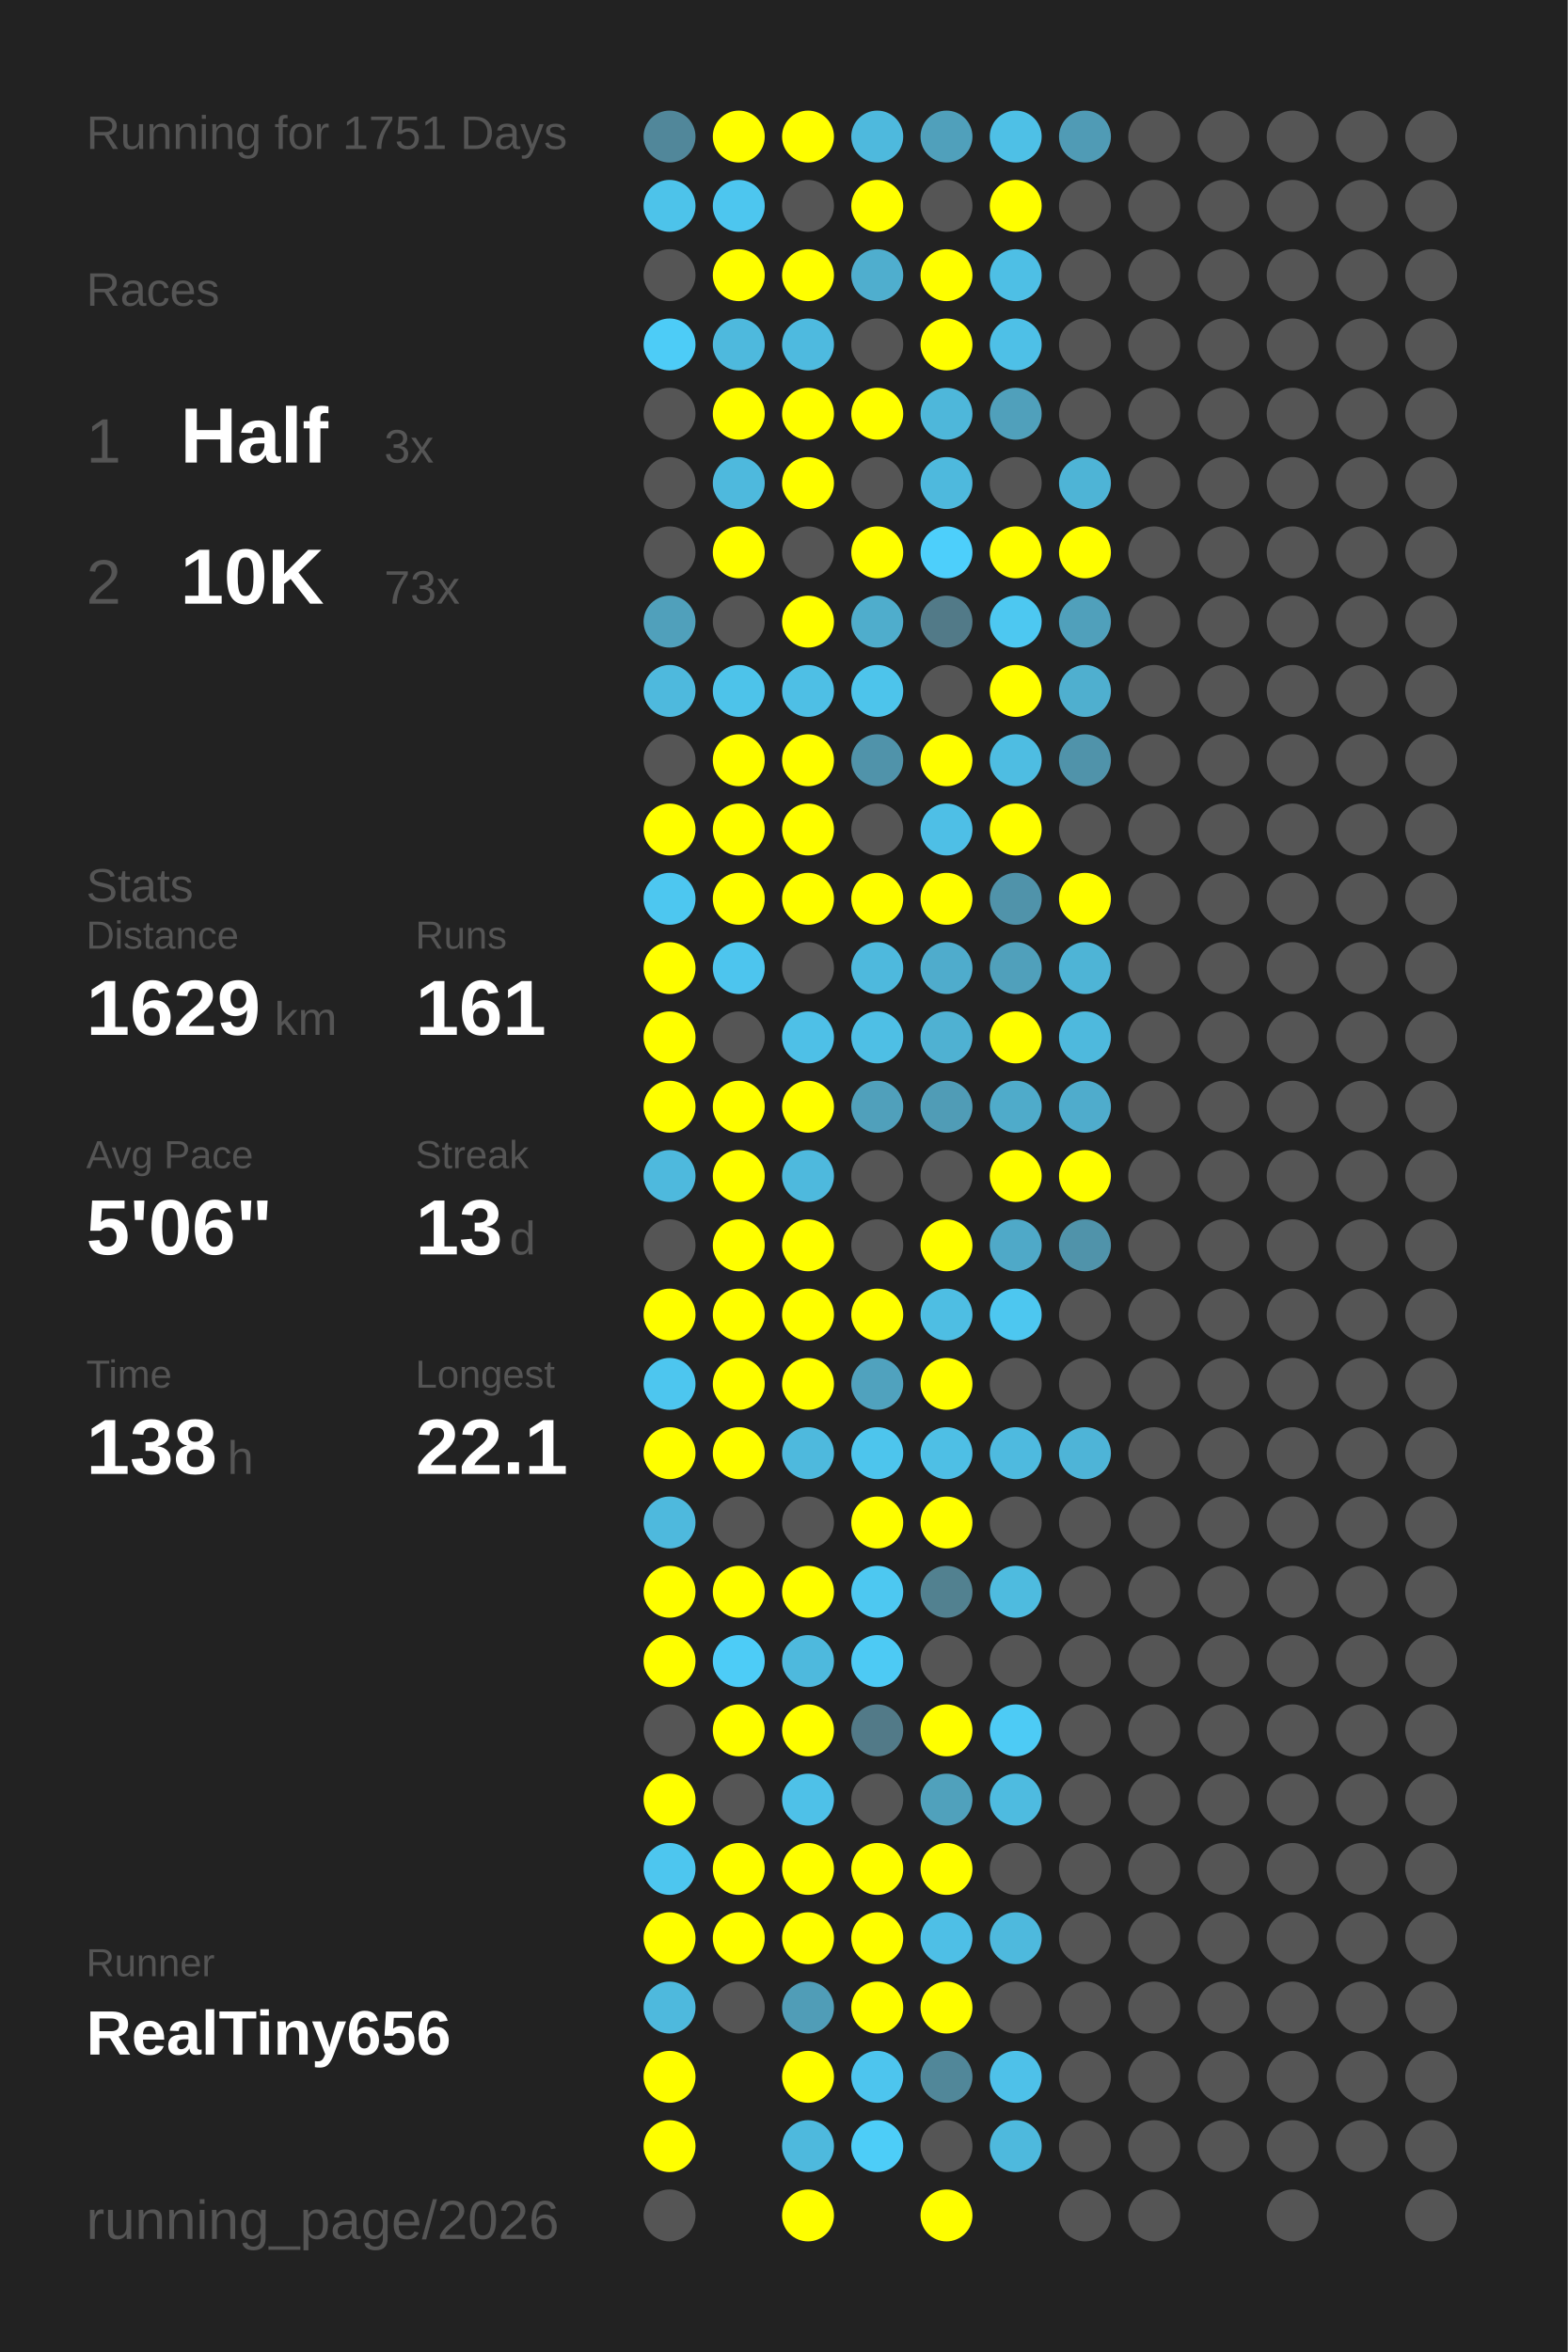
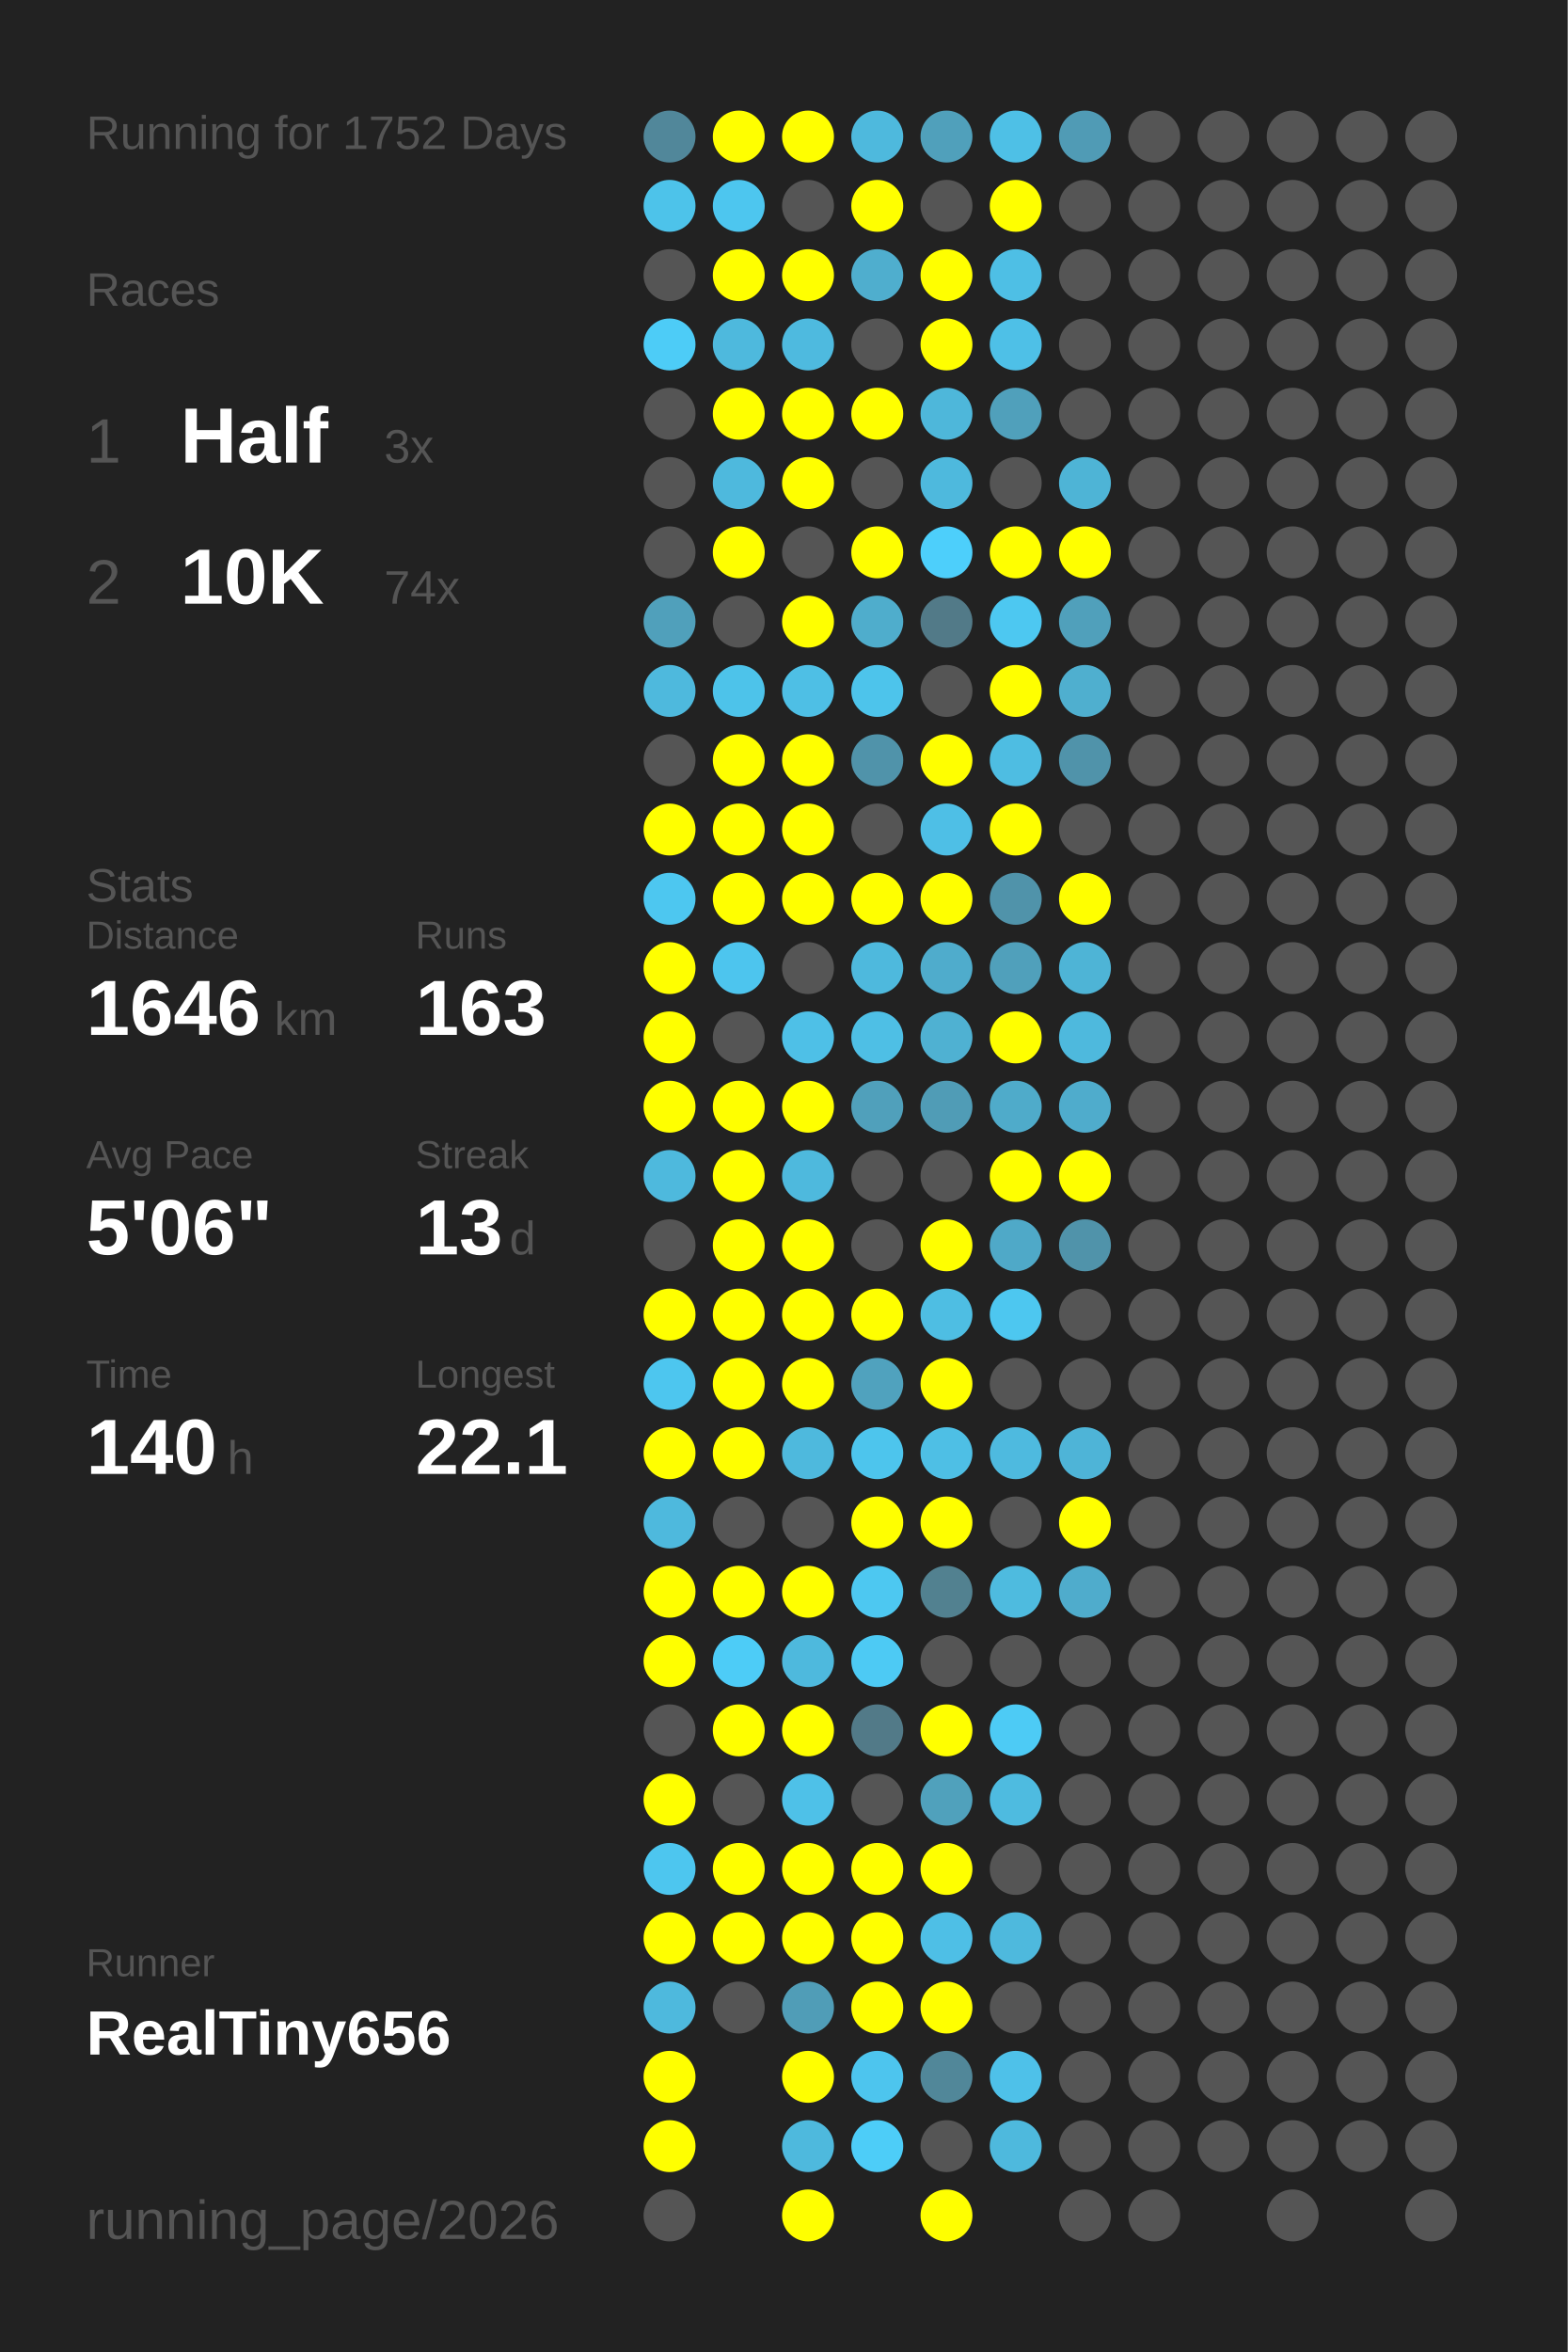
<svg xmlns="http://www.w3.org/2000/svg" baseProfile="full" height="300mm" version="1.1" viewBox="0,0,200,300" width="200mm">
  <defs />
  <rect fill="#222222" height="300" width="200" x="0" y="0" />
-   <text fill="#555555" style="font-size:6px; font-family:Arial;" x="11" y="19">Running for 1751 Days</text>
+   <text fill="#555555" style="font-size:6px; font-family:Arial;" x="11" y="19">Running for 1752 Days</text>
  <text fill="#555555" style="font-size:6px; font-family:Arial;" x="11" y="39">Races</text>
  <text fill="#555555" style="font-size:8px; font-family:Arial;" x="11" y="59">1</text>
  <text fill="#FFFFFF" style="font-size:10px; font-family:Arial; font-weight:bold;" x="23" y="59">Half</text>
  <text fill="#555555" style="font-size:6px; font-family:Arial;" x="49" y="59">3x</text>
  <text fill="#555555" style="font-size:8px; font-family:Arial;" x="11" y="77">2</text>
  <text fill="#FFFFFF" style="font-size:10px; font-family:Arial; font-weight:bold;" x="23" y="77">10K</text>
-   <text fill="#555555" style="font-size:6px; font-family:Arial;" x="49" y="77">73x</text>
+   <text fill="#555555" style="font-size:6px; font-family:Arial;" x="49" y="77">74x</text>
  <text fill="#555555" style="font-size:6px; font-family:Arial;" x="11" y="115">Stats</text>
  <text fill="#555555" style="font-size:5px; font-family:Arial;" x="11" y="121">Distance</text>
-   <text fill="#FFFFFF" style="font-size:10px; font-family:Arial; font-weight:bold;" x="11" y="132">1629</text>
+   <text fill="#FFFFFF" style="font-size:10px; font-family:Arial; font-weight:bold;" x="11" y="132">1646</text>
  <text fill="#555555" style="font-size:6px; font-family:Arial;" x="35" y="132">km</text>
  <text fill="#555555" style="font-size:5px; font-family:Arial;" x="53" y="121">Runs</text>
-   <text fill="#FFFFFF" style="font-size:10px; font-family:Arial; font-weight:bold;" x="53" y="132">161</text>
+   <text fill="#FFFFFF" style="font-size:10px; font-family:Arial; font-weight:bold;" x="53" y="132">163</text>
  <text fill="#555555" style="font-size:5px; font-family:Arial;" x="11" y="149">Avg Pace</text>
  <text fill="#FFFFFF" style="font-size:10px; font-family:Arial; font-weight:bold;" x="11" y="160">5'06"</text>
  <text fill="#555555" style="font-size:5px; font-family:Arial;" x="53" y="149">Streak</text>
  <text fill="#FFFFFF" style="font-size:10px; font-family:Arial; font-weight:bold;" x="53" y="160">13</text>
  <text fill="#555555" style="font-size:6px; font-family:Arial;" x="65" y="160">d</text>
  <text fill="#555555" style="font-size:5px; font-family:Arial;" x="11" y="177">Time</text>
-   <text fill="#FFFFFF" style="font-size:10px; font-family:Arial; font-weight:bold;" x="11" y="188">138</text>
+   <text fill="#FFFFFF" style="font-size:10px; font-family:Arial; font-weight:bold;" x="11" y="188">140</text>
  <text fill="#555555" style="font-size:6px; font-family:Arial;" x="29" y="188">h</text>
  <text fill="#555555" style="font-size:5px; font-family:Arial;" x="53" y="177">Longest</text>
  <text fill="#FFFFFF" style="font-size:10px; font-family:Arial; font-weight:bold;" x="53" y="188">22.1</text>
  <text fill="#555555" style="font-size:5px; font-family:Arial;" x="11" y="252.065">Runner</text>
  <text fill="#FFFFFF" style="font-size:8px; font-family:Arial; font-weight:bold;" x="11" y="262.065">RealTiny656</text>
  <text fill="#555555" style="font-size:7px; font-family:Arial;" x="11" y="285.581">running_page/2026</text>
  <circle cx="85.417" cy="17.419" fill="#51879a" r="3.312" />
  <circle cx="85.417" cy="26.258" fill="#4dc3ea" r="3.312" />
  <circle cx="85.417" cy="35.097" fill="#555555" r="3.312" />
  <circle cx="85.417" cy="43.935" fill="#4dccf7" r="3.312" />
  <circle cx="85.417" cy="52.774" fill="#555555" r="3.312" />
  <circle cx="85.417" cy="61.613" fill="#555555" r="3.312" />
  <circle cx="85.417" cy="70.452" fill="#555555" r="3.312" />
  <circle cx="85.417" cy="79.29" fill="#50a0bb" r="3.312" />
  <circle cx="85.417" cy="88.129" fill="#4eb9dd" r="3.312" />
  <circle cx="85.417" cy="96.968" fill="#555555" r="3.312" />
  <circle cx="85.417" cy="105.806" fill="#FFFF00" r="3.312" />
  <circle cx="85.417" cy="114.645" fill="#4dc7f0" r="3.312" />
  <circle cx="85.417" cy="123.484" fill="#FFFF00" r="3.312" />
  <circle cx="85.417" cy="132.323" fill="#FFFF00" r="3.312" />
  <circle cx="85.417" cy="141.161" fill="#FFFF00" r="3.312" />
  <circle cx="85.417" cy="150" fill="#4eb9dd" r="3.312" />
  <circle cx="85.417" cy="158.839" fill="#555555" r="3.312" />
  <circle cx="85.417" cy="167.677" fill="#FFFF00" r="3.312" />
  <circle cx="85.417" cy="176.516" fill="#4dc6ef" r="3.312" />
  <circle cx="85.417" cy="185.355" fill="#FFFF00" r="3.312" />
  <circle cx="85.417" cy="194.194" fill="#4eb9dd" r="3.312" />
  <circle cx="85.417" cy="203.032" fill="#FFFF00" r="3.312" />
  <circle cx="85.417" cy="211.871" fill="#FFFF00" r="3.312" />
  <circle cx="85.417" cy="220.71" fill="#555555" r="3.312" />
  <circle cx="85.417" cy="229.548" fill="#FFFF00" r="3.312" />
  <circle cx="85.417" cy="238.387" fill="#4dc6ef" r="3.312" />
  <circle cx="85.417" cy="247.226" fill="#FFFF00" r="3.312" />
  <circle cx="85.417" cy="256.065" fill="#4eb9dd" r="3.312" />
  <circle cx="85.417" cy="264.903" fill="#FFFF00" r="3.312" />
  <circle cx="85.417" cy="273.742" fill="#FFFF00" r="3.312" />
  <circle cx="85.417" cy="282.581" fill="#555555" r="3.312" />
  <circle cx="94.25" cy="17.419" fill="#FFFF00" r="3.312" />
  <circle cx="94.25" cy="26.258" fill="#4dc6ef" r="3.312" />
  <circle cx="94.25" cy="35.097" fill="#FFFF00" r="3.312" />
  <circle cx="94.25" cy="43.935" fill="#4eb9dd" r="3.312" />
  <circle cx="94.25" cy="52.774" fill="#FFFF00" r="3.312" />
  <circle cx="94.25" cy="61.613" fill="#4eb9dd" r="3.312" />
  <circle cx="94.25" cy="70.452" fill="#FFFF00" r="3.312" />
  <circle cx="94.25" cy="79.29" fill="#555555" r="3.312" />
  <circle cx="94.25" cy="88.129" fill="#4dc3ea" r="3.312" />
  <circle cx="94.25" cy="96.968" fill="#FFFF00" r="3.312" />
  <circle cx="94.25" cy="105.806" fill="#FFFF00" r="3.312" />
  <circle cx="94.25" cy="114.645" fill="#FFFF00" r="3.312" />
  <circle cx="94.25" cy="123.484" fill="#4dc5ee" r="3.312" />
  <circle cx="94.25" cy="132.323" fill="#555555" r="3.312" />
  <circle cx="94.25" cy="141.161" fill="#FFFF00" r="3.312" />
  <circle cx="94.25" cy="150" fill="#FFFF00" r="3.312" />
  <circle cx="94.25" cy="158.839" fill="#FFFF00" r="3.312" />
  <circle cx="94.25" cy="167.677" fill="#FFFF00" r="3.312" />
  <circle cx="94.25" cy="176.516" fill="#FFFF00" r="3.312" />
  <circle cx="94.25" cy="185.355" fill="#FFFF00" r="3.312" />
  <circle cx="94.25" cy="194.194" fill="#555555" r="3.312" />
  <circle cx="94.25" cy="203.032" fill="#FFFF00" r="3.312" />
  <circle cx="94.25" cy="211.871" fill="#4dccf7" r="3.312" />
  <circle cx="94.25" cy="220.71" fill="#FFFF00" r="3.312" />
  <circle cx="94.25" cy="229.548" fill="#555555" r="3.312" />
  <circle cx="94.25" cy="238.387" fill="#FFFF00" r="3.312" />
  <circle cx="94.25" cy="247.226" fill="#FFFF00" r="3.312" />
  <circle cx="94.25" cy="256.065" fill="#555555" r="3.312" />
  <circle cx="103.083" cy="17.419" fill="#FFFF00" r="3.312" />
  <circle cx="103.083" cy="26.258" fill="#555555" r="3.312" />
  <circle cx="103.083" cy="35.097" fill="#FFFF00" r="3.312" />
  <circle cx="103.083" cy="43.935" fill="#4ebadf" r="3.312" />
  <circle cx="103.083" cy="52.774" fill="#FFFF00" r="3.312" />
  <circle cx="103.083" cy="61.613" fill="#FFFF00" r="3.312" />
  <circle cx="103.083" cy="70.452" fill="#555555" r="3.312" />
  <circle cx="103.083" cy="79.29" fill="#FFFF00" r="3.312" />
  <circle cx="103.083" cy="88.129" fill="#4ebfe5" r="3.312" />
  <circle cx="103.083" cy="96.968" fill="#FFFF00" r="3.312" />
  <circle cx="103.083" cy="105.806" fill="#FFFF00" r="3.312" />
  <circle cx="103.083" cy="114.645" fill="#FFFF00" r="3.312" />
  <circle cx="103.083" cy="123.484" fill="#555555" r="3.312" />
  <circle cx="103.083" cy="132.323" fill="#4ec0e7" r="3.312" />
  <circle cx="103.083" cy="141.161" fill="#FFFF00" r="3.312" />
  <circle cx="103.083" cy="150" fill="#4eb9dd" r="3.312" />
  <circle cx="103.083" cy="158.839" fill="#FFFF00" r="3.312" />
  <circle cx="103.083" cy="167.677" fill="#FFFF00" r="3.312" />
  <circle cx="103.083" cy="176.516" fill="#FFFF00" r="3.312" />
  <circle cx="103.083" cy="185.355" fill="#4eb9dd" r="3.312" />
  <circle cx="103.083" cy="194.194" fill="#555555" r="3.312" />
  <circle cx="103.083" cy="203.032" fill="#FFFF00" r="3.312" />
  <circle cx="103.083" cy="211.871" fill="#4eb9dd" r="3.312" />
  <circle cx="103.083" cy="220.71" fill="#FFFF00" r="3.312" />
  <circle cx="103.083" cy="229.548" fill="#4ec1e8" r="3.312" />
  <circle cx="103.083" cy="238.387" fill="#FFFF00" r="3.312" />
  <circle cx="103.083" cy="247.226" fill="#FFFF00" r="3.312" />
  <circle cx="103.083" cy="256.065" fill="#509db7" r="3.312" />
  <circle cx="103.083" cy="264.903" fill="#FFFF00" r="3.312" />
  <circle cx="103.083" cy="273.742" fill="#4eb9dd" r="3.312" />
  <circle cx="103.083" cy="282.581" fill="#FFFF00" r="3.312" />
  <circle cx="111.917" cy="17.419" fill="#4eb9dd" r="3.312" />
  <circle cx="111.917" cy="26.258" fill="#FFFF00" r="3.312" />
  <circle cx="111.917" cy="35.097" fill="#4faece" r="3.312" />
  <circle cx="111.917" cy="43.935" fill="#555555" r="3.312" />
  <circle cx="111.917" cy="52.774" fill="#FFFF00" r="3.312" />
  <circle cx="111.917" cy="61.613" fill="#555555" r="3.312" />
  <circle cx="111.917" cy="70.452" fill="#FFFF00" r="3.312" />
  <circle cx="111.917" cy="79.29" fill="#4fadcc" r="3.312" />
  <circle cx="111.917" cy="88.129" fill="#4dc4eb" r="3.312" />
  <circle cx="111.917" cy="96.968" fill="#5093aa" r="3.312" />
  <circle cx="111.917" cy="105.806" fill="#555555" r="3.312" />
  <circle cx="111.917" cy="114.645" fill="#FFFF00" r="3.312" />
  <circle cx="111.917" cy="123.484" fill="#4eb9dd" r="3.312" />
  <circle cx="111.917" cy="132.323" fill="#4ebfe5" r="3.312" />
  <circle cx="111.917" cy="141.161" fill="#50a0bb" r="3.312" />
  <circle cx="111.917" cy="150" fill="#555555" r="3.312" />
  <circle cx="111.917" cy="158.839" fill="#555555" r="3.312" />
  <circle cx="111.917" cy="167.677" fill="#FFFF00" r="3.312" />
  <circle cx="111.917" cy="176.516" fill="#50a2be" r="3.312" />
  <circle cx="111.917" cy="185.355" fill="#4dc5ed" r="3.312" />
  <circle cx="111.917" cy="194.194" fill="#FFFF00" r="3.312" />
  <circle cx="111.917" cy="203.032" fill="#4dc8f1" r="3.312" />
  <circle cx="111.917" cy="211.871" fill="#4dcaf4" r="3.312" />
  <circle cx="111.917" cy="220.71" fill="#527a88" r="3.312" />
  <circle cx="111.917" cy="229.548" fill="#555555" r="3.312" />
  <circle cx="111.917" cy="238.387" fill="#FFFF00" r="3.312" />
  <circle cx="111.917" cy="247.226" fill="#FFFF00" r="3.312" />
  <circle cx="111.917" cy="256.065" fill="#FFFF00" r="3.312" />
  <circle cx="111.917" cy="264.903" fill="#4dc5ee" r="3.312" />
  <circle cx="111.917" cy="273.742" fill="#4dcdf8" r="3.312" />
  <circle cx="120.75" cy="17.419" fill="#50a0bb" r="3.312" />
  <circle cx="120.75" cy="26.258" fill="#555555" r="3.312" />
  <circle cx="120.75" cy="35.097" fill="#FFFF00" r="3.312" />
  <circle cx="120.75" cy="43.935" fill="#FFFF00" r="3.312" />
  <circle cx="120.75" cy="52.774" fill="#4eb7da" r="3.312" />
  <circle cx="120.75" cy="61.613" fill="#4eb9dd" r="3.312" />
  <circle cx="120.75" cy="70.452" fill="#4dcffb" r="3.312" />
  <circle cx="120.75" cy="79.29" fill="#527a88" r="3.312" />
  <circle cx="120.75" cy="88.129" fill="#555555" r="3.312" />
  <circle cx="120.75" cy="96.968" fill="#FFFF00" r="3.312" />
  <circle cx="120.75" cy="105.806" fill="#4ebfe6" r="3.312" />
  <circle cx="120.75" cy="114.645" fill="#FFFF00" r="3.312" />
  <circle cx="120.75" cy="123.484" fill="#4faccc" r="3.312" />
  <circle cx="120.75" cy="132.323" fill="#4fb1d2" r="3.312" />
  <circle cx="120.75" cy="141.161" fill="#509cb6" r="3.312" />
  <circle cx="120.75" cy="150" fill="#555555" r="3.312" />
  <circle cx="120.75" cy="158.839" fill="#FFFF00" r="3.312" />
  <circle cx="120.75" cy="167.677" fill="#4ebee3" r="3.312" />
  <circle cx="120.75" cy="176.516" fill="#FFFF00" r="3.312" />
  <circle cx="120.75" cy="185.355" fill="#4ebfe5" r="3.312" />
  <circle cx="120.75" cy="194.194" fill="#FFFF00" r="3.312" />
  <circle cx="120.75" cy="203.032" fill="#528190" r="3.312" />
  <circle cx="120.75" cy="211.871" fill="#555555" r="3.312" />
  <circle cx="120.75" cy="220.71" fill="#FFFF00" r="3.312" />
  <circle cx="120.75" cy="229.548" fill="#50a1bc" r="3.312" />
  <circle cx="120.75" cy="238.387" fill="#FFFF00" r="3.312" />
  <circle cx="120.75" cy="247.226" fill="#4ebfe6" r="3.312" />
  <circle cx="120.75" cy="256.065" fill="#FFFF00" r="3.312" />
  <circle cx="120.75" cy="264.903" fill="#518799" r="3.312" />
  <circle cx="120.75" cy="273.742" fill="#555555" r="3.312" />
  <circle cx="120.75" cy="282.581" fill="#FFFF00" r="3.312" />
  <circle cx="129.583" cy="17.419" fill="#4ec0e6" r="3.312" />
  <circle cx="129.583" cy="26.258" fill="#FFFF00" r="3.312" />
  <circle cx="129.583" cy="35.097" fill="#4ebfe5" r="3.312" />
  <circle cx="129.583" cy="43.935" fill="#4ec0e7" r="3.312" />
  <circle cx="129.583" cy="52.774" fill="#50a0bb" r="3.312" />
  <circle cx="129.583" cy="61.613" fill="#555555" r="3.312" />
  <circle cx="129.583" cy="70.452" fill="#FFFF00" r="3.312" />
  <circle cx="129.583" cy="79.29" fill="#4dc8f1" r="3.312" />
  <circle cx="129.583" cy="88.129" fill="#FFFF00" r="3.312" />
  <circle cx="129.583" cy="96.968" fill="#4ebde2" r="3.312" />
  <circle cx="129.583" cy="105.806" fill="#FFFF00" r="3.312" />
  <circle cx="129.583" cy="114.645" fill="#5093aa" r="3.312" />
  <circle cx="129.583" cy="123.484" fill="#50a0bb" r="3.312" />
  <circle cx="129.583" cy="132.323" fill="#FFFF00" r="3.312" />
  <circle cx="129.583" cy="141.161" fill="#4fabca" r="3.312" />
  <circle cx="129.583" cy="150" fill="#FFFF00" r="3.312" />
  <circle cx="129.583" cy="158.839" fill="#4fa9c8" r="3.312" />
  <circle cx="129.583" cy="167.677" fill="#4dc7f0" r="3.312" />
  <circle cx="129.583" cy="176.516" fill="#555555" r="3.312" />
  <circle cx="129.583" cy="185.355" fill="#4ebadf" r="3.312" />
  <circle cx="129.583" cy="194.194" fill="#555555" r="3.312" />
  <circle cx="129.583" cy="203.032" fill="#4ebbdf" r="3.312" />
  <circle cx="129.583" cy="211.871" fill="#555555" r="3.312" />
  <circle cx="129.583" cy="220.71" fill="#4dcbf5" r="3.312" />
  <circle cx="129.583" cy="229.548" fill="#4ebbe0" r="3.312" />
  <circle cx="129.583" cy="238.387" fill="#555555" r="3.312" />
  <circle cx="129.583" cy="247.226" fill="#4eb9dd" r="3.312" />
  <circle cx="129.583" cy="256.065" fill="#555555" r="3.312" />
  <circle cx="129.583" cy="264.903" fill="#4ec1e9" r="3.312" />
  <circle cx="129.583" cy="273.742" fill="#4eb9dd" r="3.312" />
  <circle cx="138.417" cy="17.419" fill="#509bb5" r="3.312" />
  <circle cx="138.417" cy="26.258" fill="#555555" r="3.312" />
  <circle cx="138.417" cy="35.097" fill="#555555" r="3.312" />
  <circle cx="138.417" cy="43.935" fill="#555555" r="3.312" />
  <circle cx="138.417" cy="52.774" fill="#555555" r="3.312" />
  <circle cx="138.417" cy="61.613" fill="#4eb4d6" r="3.312" />
  <circle cx="138.417" cy="70.452" fill="#FFFF00" r="3.312" />
  <circle cx="138.417" cy="79.29" fill="#50a0bb" r="3.312" />
  <circle cx="138.417" cy="88.129" fill="#4fafcf" r="3.312" />
  <circle cx="138.417" cy="96.968" fill="#5093aa" r="3.312" />
  <circle cx="138.417" cy="105.806" fill="#555555" r="3.312" />
  <circle cx="138.417" cy="114.645" fill="#FFFF00" r="3.312" />
  <circle cx="138.417" cy="123.484" fill="#4eb4d6" r="3.312" />
  <circle cx="138.417" cy="132.323" fill="#4eb9dd" r="3.312" />
  <circle cx="138.417" cy="141.161" fill="#4faccc" r="3.312" />
  <circle cx="138.417" cy="150" fill="#FFFF00" r="3.312" />
  <circle cx="138.417" cy="158.839" fill="#5093aa" r="3.312" />
  <circle cx="138.417" cy="167.677" fill="#555555" r="3.312" />
  <circle cx="138.417" cy="176.516" fill="#555555" r="3.312" />
  <circle cx="138.417" cy="185.355" fill="#4eb4d7" r="3.312" />
-   <circle cx="138.417" cy="194.194" fill="#555555" r="3.312" />
-   <circle cx="138.417" cy="203.032" fill="#555555" r="3.312" />
+   <circle cx="138.417" cy="194.194" fill="#FFFF00" r="3.312" />
+   <circle cx="138.417" cy="203.032" fill="#4faccc" r="3.312" />
  <circle cx="138.417" cy="211.871" fill="#555555" r="3.312" />
  <circle cx="138.417" cy="220.71" fill="#555555" r="3.312" />
  <circle cx="138.417" cy="229.548" fill="#555555" r="3.312" />
  <circle cx="138.417" cy="238.387" fill="#555555" r="3.312" />
  <circle cx="138.417" cy="247.226" fill="#555555" r="3.312" />
  <circle cx="138.417" cy="256.065" fill="#555555" r="3.312" />
  <circle cx="138.417" cy="264.903" fill="#555555" r="3.312" />
  <circle cx="138.417" cy="273.742" fill="#555555" r="3.312" />
  <circle cx="138.417" cy="282.581" fill="#555555" r="3.312" />
  <circle cx="147.25" cy="17.419" fill="#555555" r="3.312" />
  <circle cx="147.25" cy="26.258" fill="#555555" r="3.312" />
  <circle cx="147.25" cy="35.097" fill="#555555" r="3.312" />
  <circle cx="147.25" cy="43.935" fill="#555555" r="3.312" />
  <circle cx="147.25" cy="52.774" fill="#555555" r="3.312" />
  <circle cx="147.25" cy="61.613" fill="#555555" r="3.312" />
  <circle cx="147.25" cy="70.452" fill="#555555" r="3.312" />
  <circle cx="147.25" cy="79.29" fill="#555555" r="3.312" />
  <circle cx="147.25" cy="88.129" fill="#555555" r="3.312" />
  <circle cx="147.25" cy="96.968" fill="#555555" r="3.312" />
  <circle cx="147.25" cy="105.806" fill="#555555" r="3.312" />
  <circle cx="147.25" cy="114.645" fill="#555555" r="3.312" />
  <circle cx="147.25" cy="123.484" fill="#555555" r="3.312" />
  <circle cx="147.25" cy="132.323" fill="#555555" r="3.312" />
  <circle cx="147.25" cy="141.161" fill="#555555" r="3.312" />
  <circle cx="147.25" cy="150" fill="#555555" r="3.312" />
  <circle cx="147.25" cy="158.839" fill="#555555" r="3.312" />
  <circle cx="147.25" cy="167.677" fill="#555555" r="3.312" />
  <circle cx="147.25" cy="176.516" fill="#555555" r="3.312" />
  <circle cx="147.25" cy="185.355" fill="#555555" r="3.312" />
  <circle cx="147.25" cy="194.194" fill="#555555" r="3.312" />
  <circle cx="147.25" cy="203.032" fill="#555555" r="3.312" />
  <circle cx="147.25" cy="211.871" fill="#555555" r="3.312" />
  <circle cx="147.25" cy="220.71" fill="#555555" r="3.312" />
  <circle cx="147.25" cy="229.548" fill="#555555" r="3.312" />
  <circle cx="147.25" cy="238.387" fill="#555555" r="3.312" />
  <circle cx="147.25" cy="247.226" fill="#555555" r="3.312" />
  <circle cx="147.25" cy="256.065" fill="#555555" r="3.312" />
  <circle cx="147.25" cy="264.903" fill="#555555" r="3.312" />
  <circle cx="147.25" cy="273.742" fill="#555555" r="3.312" />
  <circle cx="147.25" cy="282.581" fill="#555555" r="3.312" />
  <circle cx="156.083" cy="17.419" fill="#555555" r="3.312" />
  <circle cx="156.083" cy="26.258" fill="#555555" r="3.312" />
  <circle cx="156.083" cy="35.097" fill="#555555" r="3.312" />
  <circle cx="156.083" cy="43.935" fill="#555555" r="3.312" />
  <circle cx="156.083" cy="52.774" fill="#555555" r="3.312" />
  <circle cx="156.083" cy="61.613" fill="#555555" r="3.312" />
  <circle cx="156.083" cy="70.452" fill="#555555" r="3.312" />
  <circle cx="156.083" cy="79.29" fill="#555555" r="3.312" />
  <circle cx="156.083" cy="88.129" fill="#555555" r="3.312" />
  <circle cx="156.083" cy="96.968" fill="#555555" r="3.312" />
  <circle cx="156.083" cy="105.806" fill="#555555" r="3.312" />
  <circle cx="156.083" cy="114.645" fill="#555555" r="3.312" />
  <circle cx="156.083" cy="123.484" fill="#555555" r="3.312" />
  <circle cx="156.083" cy="132.323" fill="#555555" r="3.312" />
  <circle cx="156.083" cy="141.161" fill="#555555" r="3.312" />
  <circle cx="156.083" cy="150" fill="#555555" r="3.312" />
  <circle cx="156.083" cy="158.839" fill="#555555" r="3.312" />
  <circle cx="156.083" cy="167.677" fill="#555555" r="3.312" />
  <circle cx="156.083" cy="176.516" fill="#555555" r="3.312" />
  <circle cx="156.083" cy="185.355" fill="#555555" r="3.312" />
  <circle cx="156.083" cy="194.194" fill="#555555" r="3.312" />
  <circle cx="156.083" cy="203.032" fill="#555555" r="3.312" />
  <circle cx="156.083" cy="211.871" fill="#555555" r="3.312" />
  <circle cx="156.083" cy="220.71" fill="#555555" r="3.312" />
  <circle cx="156.083" cy="229.548" fill="#555555" r="3.312" />
  <circle cx="156.083" cy="238.387" fill="#555555" r="3.312" />
  <circle cx="156.083" cy="247.226" fill="#555555" r="3.312" />
  <circle cx="156.083" cy="256.065" fill="#555555" r="3.312" />
  <circle cx="156.083" cy="264.903" fill="#555555" r="3.312" />
  <circle cx="156.083" cy="273.742" fill="#555555" r="3.312" />
  <circle cx="164.917" cy="17.419" fill="#555555" r="3.312" />
  <circle cx="164.917" cy="26.258" fill="#555555" r="3.312" />
  <circle cx="164.917" cy="35.097" fill="#555555" r="3.312" />
  <circle cx="164.917" cy="43.935" fill="#555555" r="3.312" />
  <circle cx="164.917" cy="52.774" fill="#555555" r="3.312" />
  <circle cx="164.917" cy="61.613" fill="#555555" r="3.312" />
  <circle cx="164.917" cy="70.452" fill="#555555" r="3.312" />
  <circle cx="164.917" cy="79.29" fill="#555555" r="3.312" />
  <circle cx="164.917" cy="88.129" fill="#555555" r="3.312" />
  <circle cx="164.917" cy="96.968" fill="#555555" r="3.312" />
  <circle cx="164.917" cy="105.806" fill="#555555" r="3.312" />
  <circle cx="164.917" cy="114.645" fill="#555555" r="3.312" />
  <circle cx="164.917" cy="123.484" fill="#555555" r="3.312" />
  <circle cx="164.917" cy="132.323" fill="#555555" r="3.312" />
  <circle cx="164.917" cy="141.161" fill="#555555" r="3.312" />
  <circle cx="164.917" cy="150" fill="#555555" r="3.312" />
  <circle cx="164.917" cy="158.839" fill="#555555" r="3.312" />
  <circle cx="164.917" cy="167.677" fill="#555555" r="3.312" />
  <circle cx="164.917" cy="176.516" fill="#555555" r="3.312" />
  <circle cx="164.917" cy="185.355" fill="#555555" r="3.312" />
  <circle cx="164.917" cy="194.194" fill="#555555" r="3.312" />
  <circle cx="164.917" cy="203.032" fill="#555555" r="3.312" />
  <circle cx="164.917" cy="211.871" fill="#555555" r="3.312" />
  <circle cx="164.917" cy="220.71" fill="#555555" r="3.312" />
  <circle cx="164.917" cy="229.548" fill="#555555" r="3.312" />
  <circle cx="164.917" cy="238.387" fill="#555555" r="3.312" />
  <circle cx="164.917" cy="247.226" fill="#555555" r="3.312" />
  <circle cx="164.917" cy="256.065" fill="#555555" r="3.312" />
  <circle cx="164.917" cy="264.903" fill="#555555" r="3.312" />
  <circle cx="164.917" cy="273.742" fill="#555555" r="3.312" />
  <circle cx="164.917" cy="282.581" fill="#555555" r="3.312" />
  <circle cx="173.75" cy="17.419" fill="#555555" r="3.312" />
  <circle cx="173.75" cy="26.258" fill="#555555" r="3.312" />
  <circle cx="173.75" cy="35.097" fill="#555555" r="3.312" />
  <circle cx="173.75" cy="43.935" fill="#555555" r="3.312" />
  <circle cx="173.75" cy="52.774" fill="#555555" r="3.312" />
  <circle cx="173.75" cy="61.613" fill="#555555" r="3.312" />
  <circle cx="173.75" cy="70.452" fill="#555555" r="3.312" />
  <circle cx="173.75" cy="79.29" fill="#555555" r="3.312" />
  <circle cx="173.75" cy="88.129" fill="#555555" r="3.312" />
  <circle cx="173.75" cy="96.968" fill="#555555" r="3.312" />
  <circle cx="173.75" cy="105.806" fill="#555555" r="3.312" />
  <circle cx="173.75" cy="114.645" fill="#555555" r="3.312" />
  <circle cx="173.75" cy="123.484" fill="#555555" r="3.312" />
  <circle cx="173.75" cy="132.323" fill="#555555" r="3.312" />
  <circle cx="173.75" cy="141.161" fill="#555555" r="3.312" />
  <circle cx="173.75" cy="150" fill="#555555" r="3.312" />
  <circle cx="173.75" cy="158.839" fill="#555555" r="3.312" />
  <circle cx="173.75" cy="167.677" fill="#555555" r="3.312" />
  <circle cx="173.75" cy="176.516" fill="#555555" r="3.312" />
  <circle cx="173.75" cy="185.355" fill="#555555" r="3.312" />
  <circle cx="173.75" cy="194.194" fill="#555555" r="3.312" />
  <circle cx="173.75" cy="203.032" fill="#555555" r="3.312" />
  <circle cx="173.75" cy="211.871" fill="#555555" r="3.312" />
  <circle cx="173.75" cy="220.71" fill="#555555" r="3.312" />
  <circle cx="173.75" cy="229.548" fill="#555555" r="3.312" />
  <circle cx="173.75" cy="238.387" fill="#555555" r="3.312" />
  <circle cx="173.75" cy="247.226" fill="#555555" r="3.312" />
  <circle cx="173.75" cy="256.065" fill="#555555" r="3.312" />
  <circle cx="173.75" cy="264.903" fill="#555555" r="3.312" />
  <circle cx="173.75" cy="273.742" fill="#555555" r="3.312" />
  <circle cx="182.583" cy="17.419" fill="#555555" r="3.312" />
  <circle cx="182.583" cy="26.258" fill="#555555" r="3.312" />
  <circle cx="182.583" cy="35.097" fill="#555555" r="3.312" />
  <circle cx="182.583" cy="43.935" fill="#555555" r="3.312" />
  <circle cx="182.583" cy="52.774" fill="#555555" r="3.312" />
  <circle cx="182.583" cy="61.613" fill="#555555" r="3.312" />
  <circle cx="182.583" cy="70.452" fill="#555555" r="3.312" />
  <circle cx="182.583" cy="79.29" fill="#555555" r="3.312" />
  <circle cx="182.583" cy="88.129" fill="#555555" r="3.312" />
  <circle cx="182.583" cy="96.968" fill="#555555" r="3.312" />
  <circle cx="182.583" cy="105.806" fill="#555555" r="3.312" />
  <circle cx="182.583" cy="114.645" fill="#555555" r="3.312" />
  <circle cx="182.583" cy="123.484" fill="#555555" r="3.312" />
  <circle cx="182.583" cy="132.323" fill="#555555" r="3.312" />
  <circle cx="182.583" cy="141.161" fill="#555555" r="3.312" />
  <circle cx="182.583" cy="150" fill="#555555" r="3.312" />
  <circle cx="182.583" cy="158.839" fill="#555555" r="3.312" />
  <circle cx="182.583" cy="167.677" fill="#555555" r="3.312" />
  <circle cx="182.583" cy="176.516" fill="#555555" r="3.312" />
  <circle cx="182.583" cy="185.355" fill="#555555" r="3.312" />
  <circle cx="182.583" cy="194.194" fill="#555555" r="3.312" />
  <circle cx="182.583" cy="203.032" fill="#555555" r="3.312" />
  <circle cx="182.583" cy="211.871" fill="#555555" r="3.312" />
  <circle cx="182.583" cy="220.71" fill="#555555" r="3.312" />
  <circle cx="182.583" cy="229.548" fill="#555555" r="3.312" />
  <circle cx="182.583" cy="238.387" fill="#555555" r="3.312" />
  <circle cx="182.583" cy="247.226" fill="#555555" r="3.312" />
  <circle cx="182.583" cy="256.065" fill="#555555" r="3.312" />
  <circle cx="182.583" cy="264.903" fill="#555555" r="3.312" />
  <circle cx="182.583" cy="273.742" fill="#555555" r="3.312" />
  <circle cx="182.583" cy="282.581" fill="#555555" r="3.312" />
</svg>
